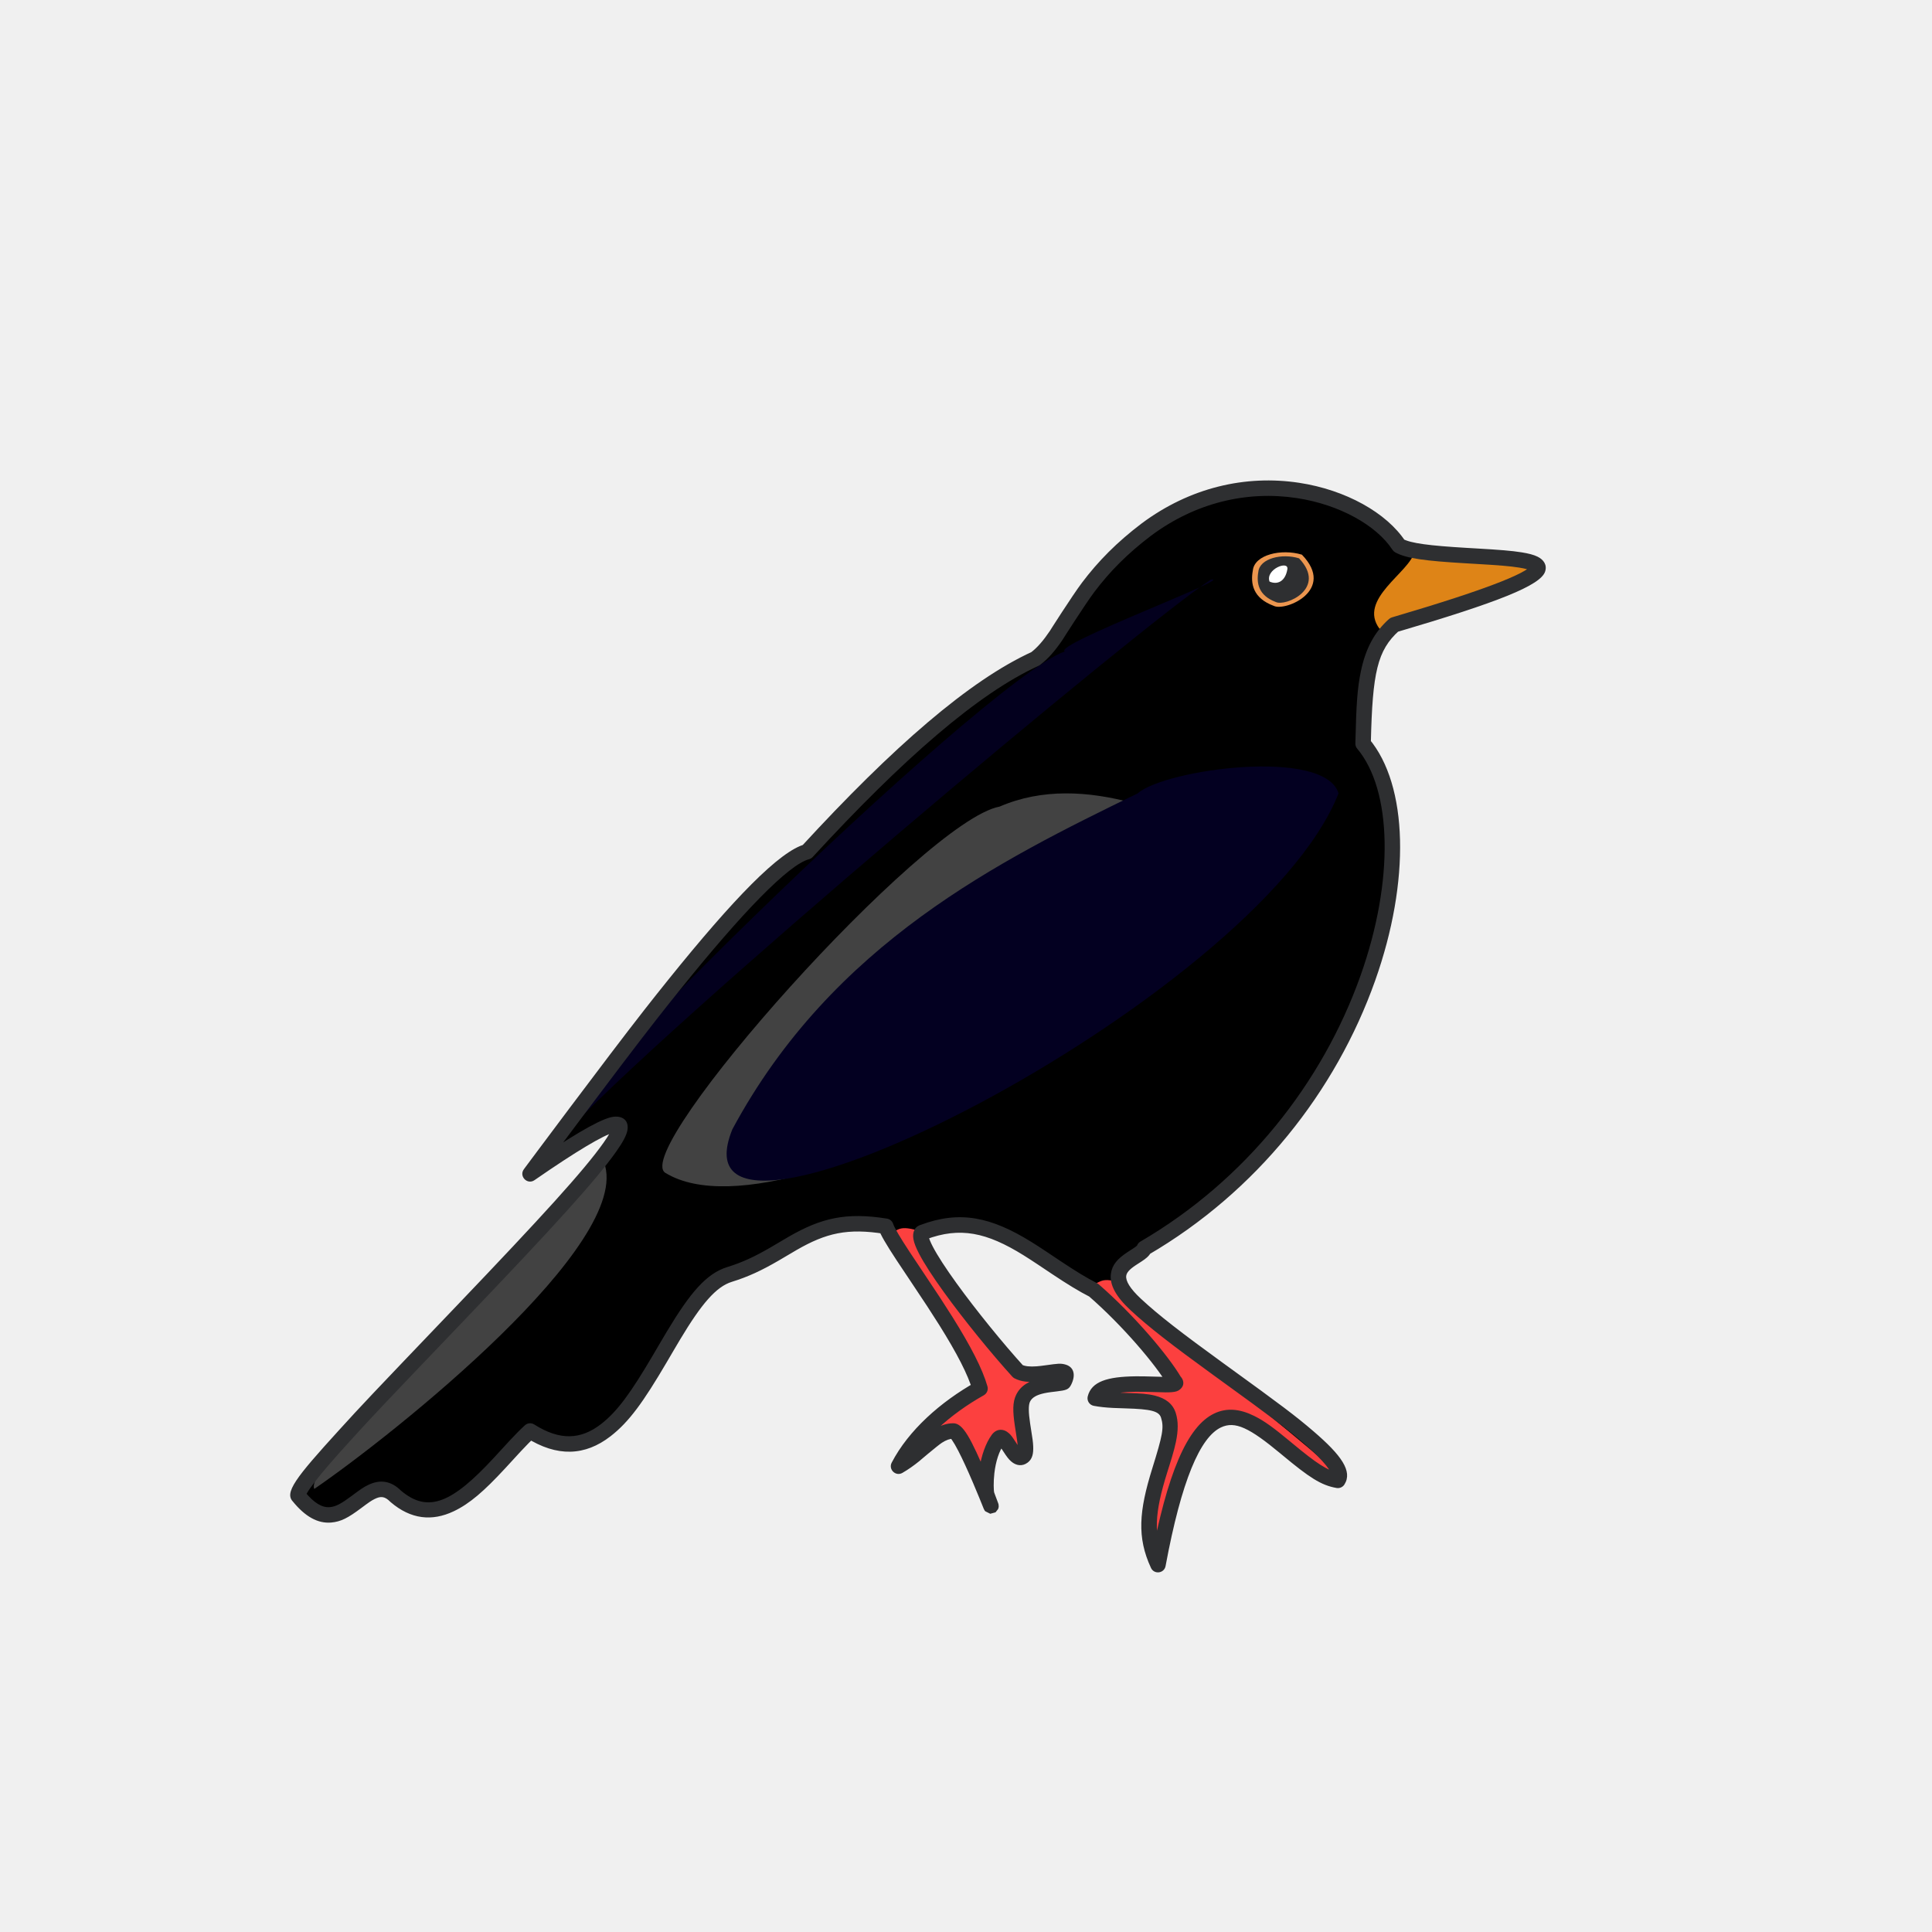
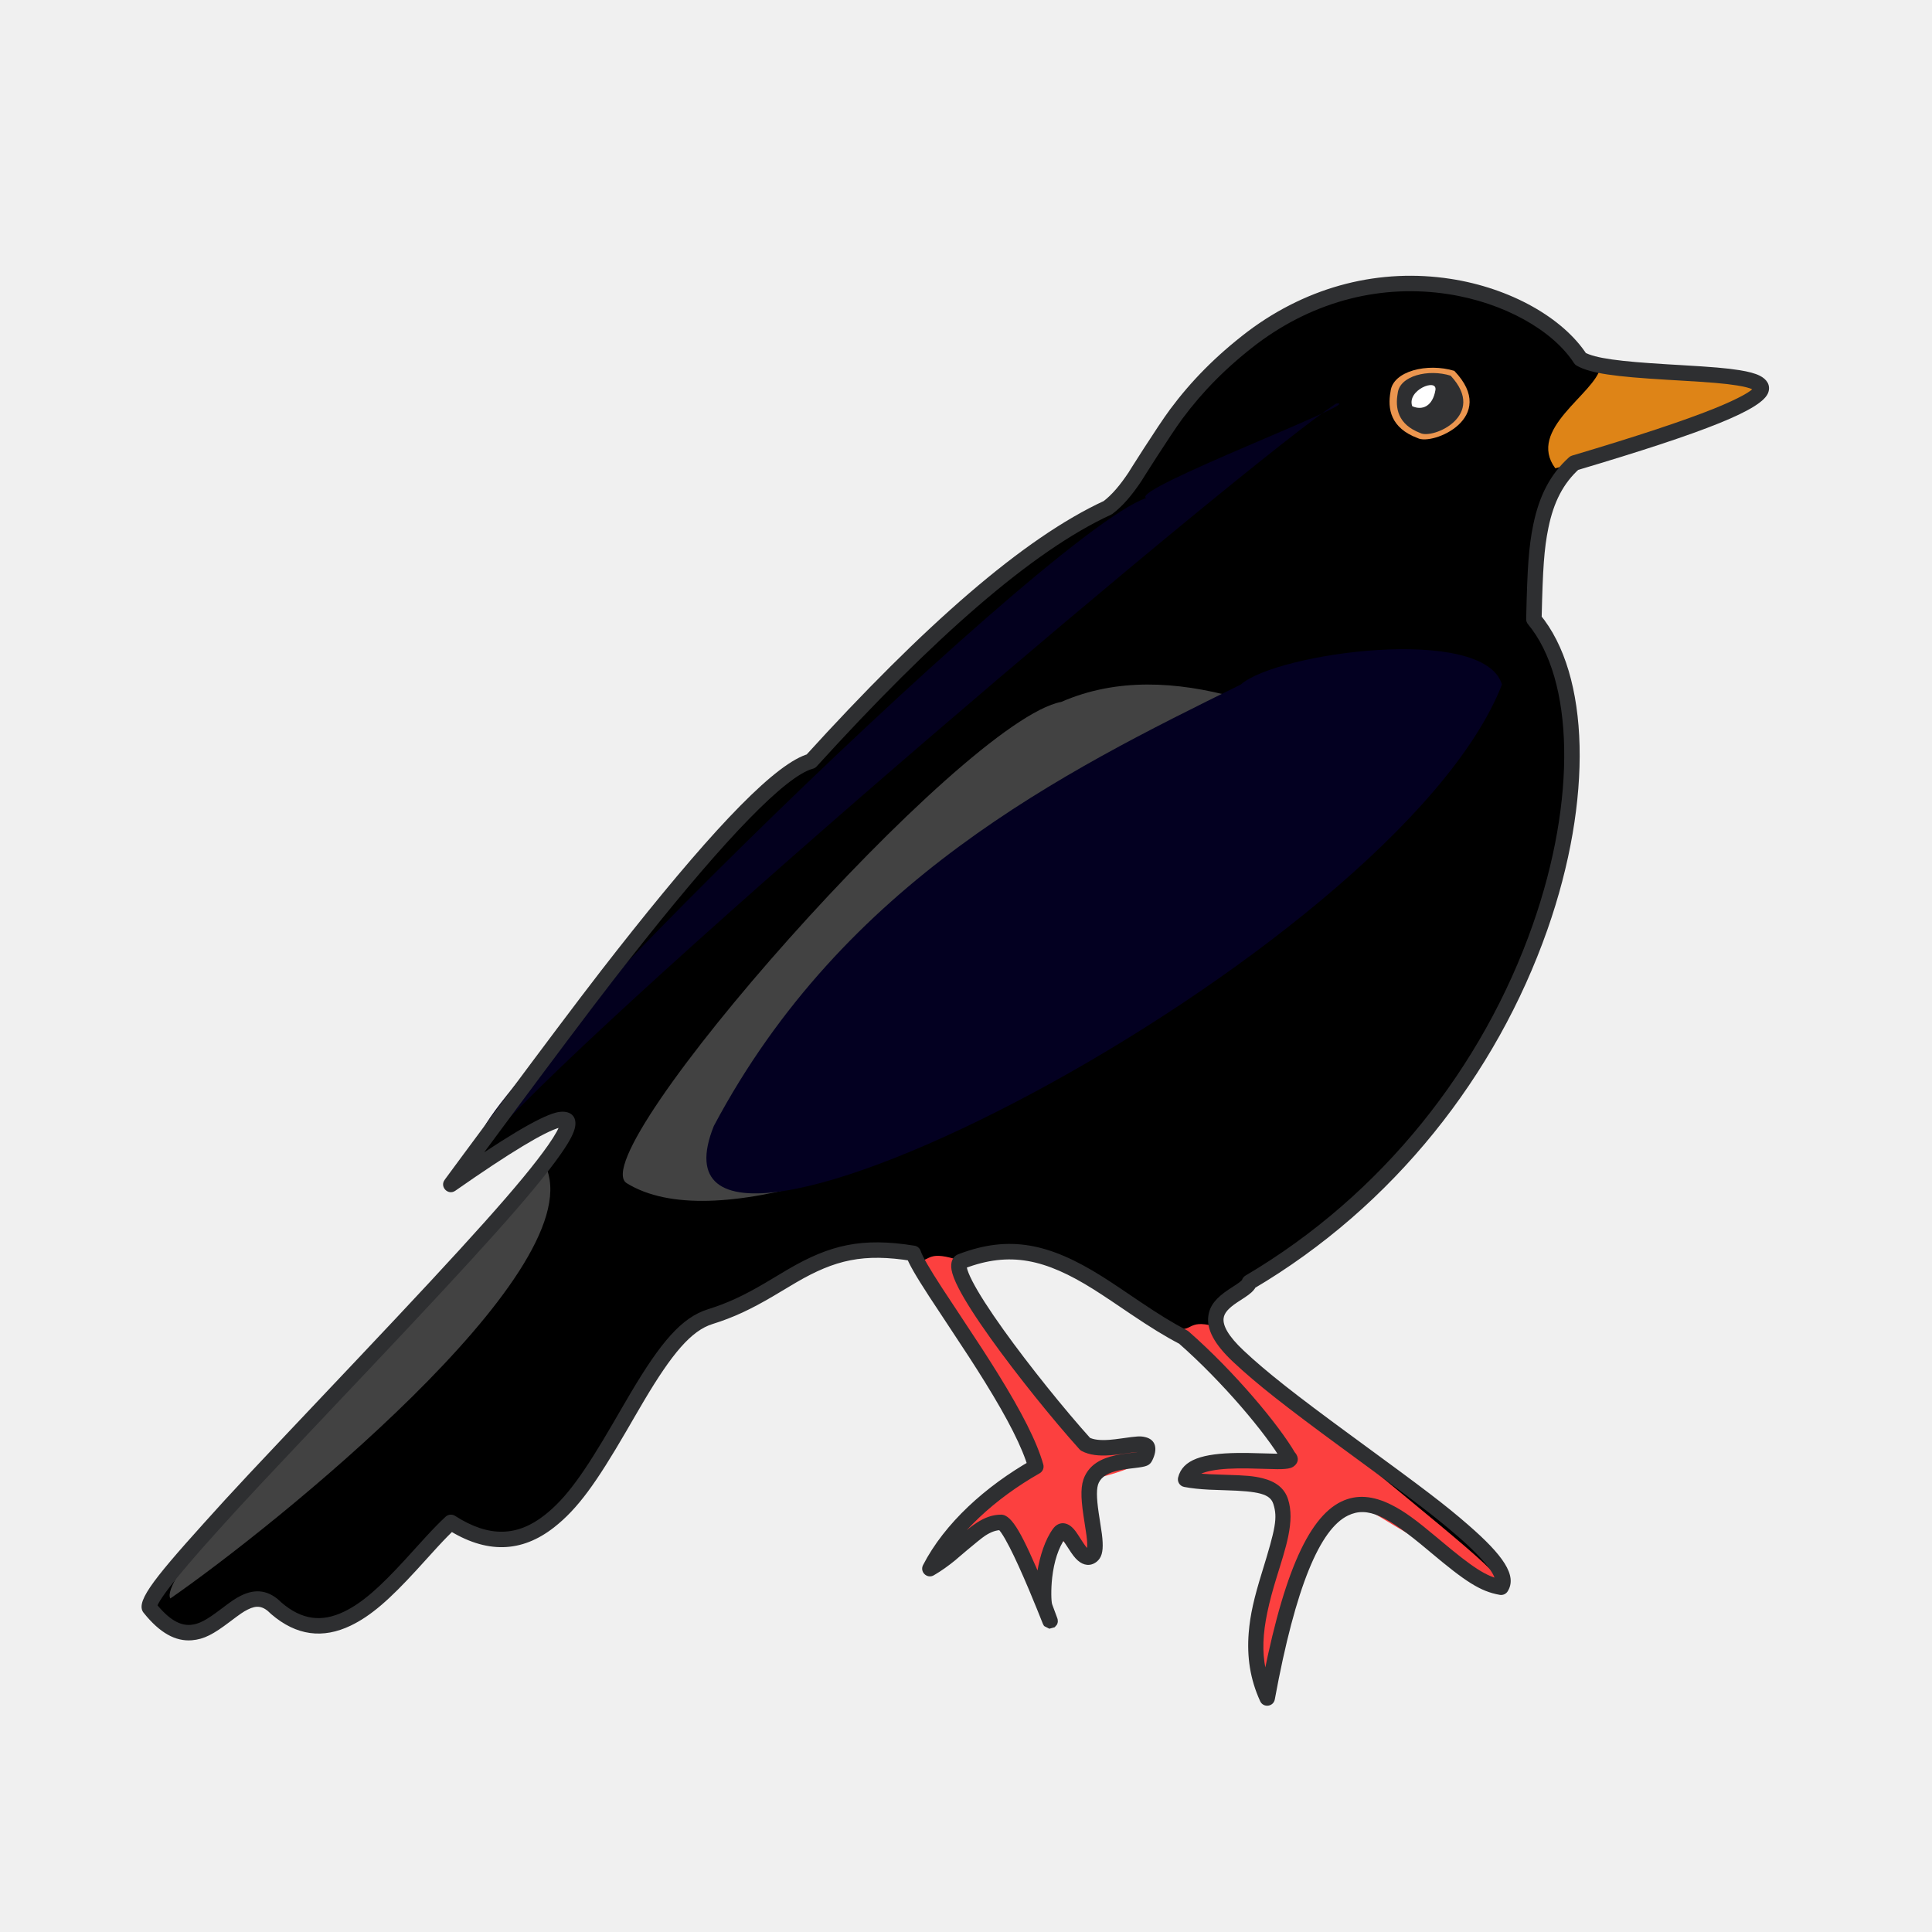
<svg xmlns="http://www.w3.org/2000/svg" width="500" height="500" viewBox="0 0 500 500" version="1.1" baseProfile="full">
  <g transform="scale(1,-1) translate(0,-500)">
-     <path d="M 177.476 46.581 C 173.846 59.355 155.049 82.854 153.086 88.575 C 132.705 91.837 128.914 81.119 112.662 76.106 C 95.748 70.888 87.69 18.682 61.038 35.587 C 51.652 27.038 39.667 7.24 26.264 18.682 C 18.304 26.688 12.529 4.598 1.122 18.682 C -3.744 23.403 138.774 155.928 61.038 102.15 C 68.733 111.857 118.101 181.644 132.705 185.493 C 152.968 207.546 174.165 227.399 191.811 235.442 C 199.807 241.523 201.536 254.519 220.564 268.909 C 246.565 288.254 277.293 277.874 285.897 264.728 C 296.327 258.925 362.093 267.024 284.645 244.231 C 277.183 237.575 276.943 227.397 276.614 213.467 C 295.538 190.952 279.874 117.805 219.983 82.877 C 219.198 80.141 206.885 78.462 217.76 68.343 C 234.225 52.99 274.481 29.74 270.089 22.81 C 254.171 25.564 236.198 69.203 223.529 1 C 216.315 16.56 229.03 30.867 226.222 39.654 C 224.555 44.871 214.922 42.617 207.29 44.063 C 208.914 50.626 230.669 45.831 227.778 48.472 C 225.791 51.864 217.801 62.563 206.885 72.037 C 191.303 80.064 180.853 93.836 162.743 87.029 C 158.609 85.87 177.476 61.802 187.321 50.99 C 192.174 48.472 201.979 53.866 199.276 48.472 C 198.659 47.242 190.785 48.524 188.618 44.063 C 186.753 40.224 190.709 30.625 188.618 29.022 C 186.102 27.092 184.017 35.976 182.135 33.43 C 178.588 28.634 178.802 20.202 179.282 18.92 C 183.588 7.41 173.166 35.587 170.561 35.587 C 165.944 35.587 162.743 30.141 156.392 26.481 C 161.138 35.587 170.326 42.561 177.476 46.581 Z" transform="scale(1,1) translate(76.15436,94.07248)" fill="#000000" opacity="1" />
-     <path d="M 88.301 99.276 C 110.364 108.805 136.053 96.347 154.833 86.849 C 157.128 60.202 35.413 -16.091 1.793 4.476 C -7.557 10.196 68.488 95.621 88.301 99.276 Z" transform="scale(1,1) translate(170.4097,191.9822)" fill="#424242" opacity="1" />
-     <path d="M 76.116 85.496 C 83.897 64.639 21.757 15.131 1.148 1 C -2.684 7.232 69.239 78.965 76.116 85.496 Z" transform="scale(1,1) translate(80.20253,113.6761)" fill="#424242" opacity="1" />
-     <path d="M 27.653 1 C 24.307 7.394 22.681 10.502 17.598 20.218 C -0.169 7.587 1 14.121 25.576 32.225 C 20.882 39.421 1.382 66.522 1 71.694 C 3.71 71.659 2.799 74.03 9.78 71.659 C 13.159 57.693 25.089 50.449 34.358 35.62 C 45.844 38.213 55.415 33.215 35.654 28.693 C 33.455 19.867 38.68 6.818 29.865 16.648 C 25.733 12.203 27.692 9.629 27.653 1 Z" transform="scale(1,1) translate(229.1179,109.4421)" fill="#fc403f" opacity="1" />
-     <path d="M 18.254 1 C 12.705 11.25 22.503 30.52 19.632 41.613 C 2.653 43.294 -5.25 45.755 22.503 48.472 C 17.808 55.667 1.382 68.454 1 73.626 C 3.71 73.591 2.799 75.962 9.78 73.591 C 15.914 60.176 108.333 -3.841 37.436 38.592 C 18.576 34.555 22.701 9.815 18.254 1 Z" transform="scale(1,1) translate(281.4295,94.07248)" fill="#fc403f" opacity="1" />
-     <path d="M 2.48 14.278 C 28.418 62.52 71.86 83.932 107.377 101.222 C 114.45 107.467 155.797 113.126 159.364 101.222 C 138.225 47.635 -15.641 -30.404 2.48 14.278 Z" transform="scale(1,1) translate(187.0503,193.4509)" fill="#030021" opacity="1" />
-     <path d="M 2.707 1.206 C 29.439 30.643 153.66 134.742 171.42 146.294 C 178.105 147.161 130.236 129.339 133.607 127.686 C 112.57 120.449 -15.153 -4.753 2.707 1.206 Z" transform="scale(1,1) translate(141.9706,203.7203)" fill="#03001e" opacity="1" />
-     <path d="M 13.897 14.495 C 13.897 14.495 13.897 14.495 13.897 14.495 C 22.813 5.285 9.574 -0.272 6.602 1.25 C 1.199 3.248 0.569 7.011 1.199 10.418 C 1.629 14.495 8.584 16.105 13.897 14.495 Z" transform="scale(1,1) translate(323.0339,341.9585)" fill="#ec964f" opacity="1" />
-     <path d="M 11.703 12.501 C 11.703 12.501 11.703 12.501 11.703 12.501 C 19.102 4.651 8.115 -0.084 5.649 1.213 C 1.165 2.916 0.642 6.123 1.165 9.026 C 1.522 12.501 7.293 13.872 11.703 12.501 Z" transform="scale(1,1) translate(324.4941,343.0015)" fill="#2e2f31" opacity="1" />
-     <path d="M 1.139 1.328 C 3.173 0.434 5.207 1.328 5.756 4.5 C 6.178 6.931 0.007 4.5 1.139 1.328 Z" transform="scale(1,1) translate(327.4123,348.1645)" fill="#ffffff" opacity="1" />
-     <path d="M 11.403 20.871 C 46.97 22 61.869 16.258 2.413 1 C -3.34 8.69 10.259 15.618 11.403 20.871 Z" transform="scale(1,1) translate(354.6178,336.2601)" fill="#de8417" opacity="1" />
-     <path d="M 177.602 48.035 C 176.44 52.121 173.53 57.725 168.994 64.978 C 168.037 66.508 167.009 68.11 165.876 69.842 C 164.223 72.369 158.778 80.493 157.924 81.792 C 155.216 85.915 153.789 88.336 153.244 89.926 L 154.819 88.601 C 145.234 90.135 139.7 88.836 132.037 84.419 C 131.206 83.941 128.105 82.096 127.414 81.694 C 123.04 79.152 119.556 77.508 115.301 76.195 C 111.22 74.936 107.435 70.489 101.899 61.253 C 101.387 60.399 100.858 59.505 100.176 58.342 C 100.012 58.062 98.792 55.978 98.431 55.364 C 92.396 45.095 88.708 39.947 83.892 36.218 C 77.331 31.137 70.097 30.773 62.016 35.899 L 64.434 36.109 C 63.357 35.128 62.187 33.943 60.689 32.336 C 59.937 31.53 57.149 28.481 56.575 27.862 C 51.198 22.057 47.469 18.78 43.318 16.812 C 37.683 14.139 32.201 14.734 27.015 19.161 L 26.895 19.272 C 25.505 20.67 24.472 20.792 22.866 19.996 C 21.977 19.556 21.44 19.182 19.284 17.573 C 16.02 15.137 14.123 14.101 11.574 13.894 C 8.149 13.615 4.883 15.391 1.617 19.423 L 1.779 19.247 C -0.621 21.575 2.312 25.375 13.571 37.743 C 19.904 44.7 21.151 46.013 43.247 69.125 C 43.734 69.634 43.734 69.634 44.221 70.143 C 66.081 93.018 76.981 104.96 82.09 112.188 C 83.482 114.156 84.251 115.572 84.337 116.141 C 84.298 115.883 84.481 115.362 85.037 115.075 C 85.206 114.988 85.316 114.968 85.359 114.969 C 85.262 114.967 85.088 114.938 84.85 114.875 C 82.006 114.121 75.144 110.059 64.225 102.506 C 62.334 101.198 60.092 103.591 61.52 105.393 C 61.296 105.111 82.997 134.26 92.653 146.58 C 94.788 149.305 96.867 151.924 98.889 154.434 C 115.769 175.391 127.691 187.7 134.244 189.428 L 133.282 188.847 C 156.975 214.633 176.797 231.864 193.03 239.262 L 192.649 239.035 C 194.378 240.35 195.883 242.094 197.695 244.777 C 197.048 243.819 203.433 253.842 205.89 257.104 C 210.071 262.658 214.971 267.638 221.407 272.505 C 233.848 281.761 248.226 285.084 262.103 282.981 C 274.181 281.15 284.786 275.208 289.619 267.824 L 288.918 268.476 C 290.988 267.325 295.818 266.71 305.381 266.143 C 305.751 266.121 306.136 266.099 306.605 266.071 C 307.216 266.036 307.216 266.036 307.826 266 C 314.183 265.632 317.068 265.404 319.718 264.979 C 321.492 264.695 322.829 264.347 323.801 263.869 C 325.408 263.079 326.34 261.71 325.763 259.991 C 324.561 256.412 313.609 252.068 287.259 244.313 L 288.025 244.739 C 282.31 239.642 281.098 233.792 280.675 215.93 C 280.669 215.676 280.669 215.676 280.663 215.42 L 280.194 216.754 C 290.326 204.7 290.928 179.916 281.788 154.159 C 271.583 125.399 251.087 99.507 223.04 83.15 L 223.955 84.326 C 223.75 83.614 223.326 83.041 222.725 82.502 C 222.342 82.159 221.906 81.843 221.282 81.436 C 221.189 81.375 220.126 80.696 219.819 80.491 C 218.212 79.418 217.476 78.601 217.362 77.747 C 217.191 76.475 218.244 74.532 221.172 71.808 C 225.691 67.593 231.613 63.025 242.306 55.264 C 242.799 54.907 243.315 54.532 243.903 54.106 C 257.326 44.384 261.14 41.537 265.864 37.478 C 273.022 31.326 276.006 27.177 273.828 23.74 C 273.395 23.058 272.594 22.702 271.797 22.84 C 267.754 23.54 264.721 25.575 257.776 31.344 C 257.492 31.58 257.492 31.58 257.209 31.815 C 249.276 38.395 245.529 40.259 241.861 38.506 C 236.511 35.95 231.675 24.873 227.544 2.635 C 227.189 0.72 224.583 0.392 223.764 2.159 C 220.105 10.05 220.663 16.864 224.098 27.89 C 226.771 36.47 227.188 38.474 226.366 41.046 C 225.827 42.733 223.736 43.255 217.162 43.44 C 215.541 43.485 214.882 43.507 213.995 43.553 C 212.061 43.651 210.459 43.816 208.967 44.099 C 207.839 44.312 207.122 45.43 207.398 46.544 C 208.36 50.433 212.571 51.637 219.639 51.736 C 221.07 51.756 222.376 51.732 224.52 51.665 C 227.374 51.575 228.108 51.564 228.826 51.626 C 228.989 51.639 229.103 51.656 229.153 51.668 C 229.044 51.641 228.899 51.579 228.687 51.394 C 228.193 50.961 227.966 50.245 228.159 49.578 C 228.253 49.253 228.372 49.092 228.478 48.996 C 228.33 49.131 228.203 49.288 228.101 49.462 C 225.057 54.66 216.463 64.856 207.624 72.527 L 208.019 72.259 C 204.989 73.82 202.187 75.539 198.226 78.174 C 197.606 78.587 195.086 80.276 194.445 80.702 C 193.012 81.655 191.871 82.394 190.775 83.075 C 181.234 89.001 174.344 90.483 165.496 87.158 L 165.332 87.104 C 165.703 87.208 166.033 87.517 166.163 87.881 C 166.211 88.018 166.212 88.028 166.227 87.94 C 166.32 87.411 166.676 86.515 167.28 85.35 C 168.501 82.994 170.633 79.713 173.46 75.802 C 178.525 68.794 185.596 60.106 190.849 54.337 L 190.292 54.766 C 191.124 54.334 192.391 54.194 194.148 54.325 C 194.842 54.377 195.529 54.459 196.589 54.608 C 199.744 55.05 200.325 55.103 201.423 54.842 C 203.9 54.254 204.348 52.042 203.113 49.576 C 202.473 48.299 201.817 48.129 199.352 47.829 C 199.184 47.809 198.575 47.737 198.575 47.737 C 198.259 47.7 198.014 47.669 197.773 47.637 C 197.165 47.555 196.645 47.469 196.16 47.365 C 194.178 46.939 192.981 46.25 192.466 45.19 C 192.033 44.299 192.05 42.496 192.493 39.515 C 192.55 39.133 192.61 38.752 192.698 38.198 C 193.127 35.523 193.231 34.778 193.282 33.669 C 193.371 31.722 193.072 30.346 191.884 29.435 C 190.47 28.35 188.869 28.596 187.595 29.702 C 186.922 30.286 186.425 30.953 185.597 32.234 C 184.774 33.508 184.554 33.822 184.317 34.041 C 184.375 33.988 184.547 33.898 184.895 33.893 C 185.355 33.888 185.674 34.083 185.792 34.242 C 184.45 32.427 183.589 29.714 183.234 26.629 C 182.977 24.391 183.049 22.036 183.204 21.622 C 183.268 21.451 184.094 19.245 184.176 19.024 C 184.215 18.918 184.237 18.856 184.255 18.804 C 184.267 18.767 184.267 18.767 184.298 18.655 C 184.328 18.578 184.328 18.578 184.357 18.038 L 184.352 17.966 L 184.326 17.786 L 184.203 17.378 L 183.536 16.54 L 182.171 16.167 C 180.819 16.823 180.819 16.823 180.73 17 C 180.513 17.373 180.513 17.373 180.511 17.395 C 180.478 17.472 180.428 17.595 180.296 17.922 C 180.124 18.35 180.015 18.62 179.887 18.936 C 179.692 19.418 179.5 19.89 179.3 20.378 C 178.779 21.649 178.255 22.905 177.723 24.153 C 176.31 27.462 175.01 30.306 173.902 32.445 C 173.267 33.669 172.715 34.622 172.274 35.249 C 172.078 35.528 171.918 35.721 171.821 35.811 C 171.823 35.81 171.847 35.791 171.911 35.756 C 172.089 35.658 172.319 35.588 172.61 35.588 C 171.698 35.588 170.779 35.263 169.667 34.549 C 168.527 33.817 163.437 29.485 163.897 29.857 C 162.373 28.625 160.958 27.624 159.44 26.749 C 157.707 25.751 155.743 27.633 156.668 29.407 C 161.014 37.745 169.215 45.079 178.545 50.325 L 177.602 48.035 Z M 181.449 49.128 C 181.702 48.239 181.312 47.292 180.506 46.838 C 171.792 41.94 164.147 35.102 160.215 27.558 L 157.443 30.215 C 158.761 30.974 160.01 31.858 161.382 32.967 C 161.865 33.357 162.348 33.762 162.955 34.283 C 163.063 34.375 164.151 35.313 164.465 35.58 C 165.709 36.639 166.594 37.329 167.506 37.915 C 169.214 39.011 170.845 39.588 172.61 39.588 C 175.135 39.588 177.108 35.782 181.402 25.723 C 181.942 24.456 182.474 23.182 183.001 21.894 C 183.204 21.401 183.398 20.923 183.595 20.436 C 183.724 20.117 183.834 19.845 184.006 19.417 C 184.118 19.14 184.171 19.008 184.186 18.975 C 184.201 18.957 184.201 18.957 183.99 19.318 C 183.902 19.494 183.902 19.494 183.055 20.034 L 182.551 20.149 L 181.185 19.776 L 180.519 18.938 L 180.396 18.531 L 180.37 18.35 C 180.394 17.741 180.394 17.741 180.423 17.666 C 180.451 17.564 180.451 17.564 180.459 17.543 C 180.46 17.538 180.445 17.579 180.423 17.641 C 180.346 17.85 179.529 20.03 179.458 20.22 C 178.294 23.33 179.316 32.211 182.575 36.62 C 183.798 38.273 185.663 38.251 187.04 36.972 C 187.64 36.414 187.868 36.09 188.957 34.405 C 189.573 33.452 189.931 32.97 190.216 32.723 C 190.252 32.692 190.213 32.713 190.072 32.735 C 189.819 32.774 189.574 32.704 189.45 32.609 C 189.283 32.481 189.236 32.393 189.242 32.421 C 189.29 32.641 189.308 33.001 189.286 33.486 C 189.245 34.376 189.147 35.078 188.749 37.565 C 188.658 38.132 188.596 38.527 188.537 38.927 C 187.972 42.728 187.95 45.048 188.868 46.938 C 190.035 49.339 192.256 50.618 195.321 51.276 C 195.919 51.404 196.537 51.507 197.24 51.601 C 197.505 51.637 197.769 51.67 198.103 51.709 C 198.11 51.71 198.711 51.781 198.87 51.8 C 199.492 51.876 199.854 51.933 200.081 51.992 C 200.136 52.006 200.149 52.011 200.108 51.988 C 199.906 51.879 199.696 51.687 199.537 51.368 C 199.669 51.632 199.748 51.834 199.781 51.966 C 199.784 51.976 199.78 51.918 199.806 51.792 C 199.857 51.543 200.001 51.296 200.207 51.121 C 200.338 51.011 200.441 50.964 200.499 50.95 C 200.144 51.034 199.483 50.974 197.144 50.646 C 196.005 50.487 195.246 50.396 194.445 50.336 C 192.014 50.155 190.082 50.368 188.449 51.215 C 188.239 51.324 188.051 51.469 187.892 51.644 C 182.538 57.524 175.372 66.328 170.218 73.458 C 167.285 77.516 165.059 80.943 163.728 83.51 C 162.954 85.004 162.467 86.231 162.288 87.244 C 161.988 88.943 162.534 90.474 164.252 90.955 L 164.089 90.902 C 174.287 94.735 182.389 92.992 192.886 86.473 C 194.022 85.767 195.195 85.007 196.66 84.033 C 197.308 83.602 199.829 81.912 200.441 81.505 C 204.289 78.945 206.981 77.293 209.85 75.815 C 209.992 75.742 210.125 75.652 210.245 75.548 C 219.406 67.597 228.283 57.066 231.553 51.483 L 231.176 51.949 C 232.212 51.002 232.636 49.534 231.322 48.384 C 230.741 47.876 230.113 47.721 229.165 47.64 C 228.213 47.559 227.49 47.57 224.395 47.667 C 222.308 47.732 221.049 47.755 219.695 47.736 C 214.527 47.664 211.587 46.823 211.281 45.583 L 209.711 48.029 C 210.999 47.785 212.431 47.638 214.2 47.547 C 215.045 47.504 215.684 47.483 217.274 47.438 C 221.261 47.326 222.939 47.201 224.784 46.74 C 227.536 46.052 229.414 44.648 230.176 42.264 C 230.869 40.095 230.829 37.685 230.213 34.727 C 229.97 33.56 229.641 32.314 229.187 30.792 C 229.01 30.198 228.821 29.583 228.565 28.766 C 228.549 28.714 228.059 27.158 227.917 26.7 C 224.753 16.546 224.265 10.586 227.392 3.842 L 223.612 3.366 C 227.971 26.836 233.193 38.798 240.136 42.115 C 243.368 43.66 246.791 43.322 250.504 41.475 C 253.169 40.149 255.496 38.432 259.762 34.894 C 260.048 34.657 260.048 34.657 260.332 34.421 C 266.656 29.167 269.423 27.31 272.479 26.782 L 270.449 25.882 C 270.929 26.638 268.644 29.814 263.257 34.444 C 258.655 38.398 254.863 41.229 241.557 50.867 C 240.968 51.293 240.451 51.668 239.957 52.027 C 229.128 59.886 223.125 64.517 218.445 68.881 C 214.666 72.397 213.017 75.44 213.397 78.277 C 213.707 80.599 215.111 82.157 217.597 83.818 C 217.945 84.05 219.034 84.745 219.096 84.786 C 219.562 85.09 219.86 85.305 220.055 85.48 C 220.129 85.547 220.175 85.595 220.193 85.62 C 220.17 85.589 220.138 85.527 220.11 85.43 C 220.252 85.925 220.58 86.346 221.025 86.606 C 248.226 102.469 268.119 127.6 278.018 155.496 C 286.733 180.056 286.165 203.433 277.132 214.181 C 276.819 214.554 276.652 215.028 276.664 215.515 C 276.67 215.77 276.67 215.77 276.676 216.025 C 276.905 225.681 277.167 229.746 278.084 234.171 C 279.281 239.948 281.53 244.306 285.363 247.724 C 285.584 247.921 285.846 248.066 286.129 248.15 C 299.044 251.951 308.283 254.983 314.262 257.355 C 317.046 258.459 319.104 259.413 320.466 260.215 C 321.068 260.57 321.512 260.882 321.797 261.14 C 321.951 261.28 321.996 261.339 321.971 261.264 C 321.869 260.961 321.922 260.575 322.108 260.301 C 322.171 260.208 322.153 260.222 322.037 260.279 C 321.503 260.542 320.498 260.803 319.085 261.03 C 316.622 261.425 313.8 261.647 307.594 262.007 C 306.985 262.043 306.985 262.043 306.373 262.078 C 305.903 262.105 305.516 262.128 305.144 262.15 C 294.714 262.769 289.834 263.389 286.973 264.981 C 286.69 265.138 286.45 265.362 286.272 265.633 C 282.116 271.983 272.53 277.355 261.504 279.026 C 248.658 280.973 235.359 277.899 223.807 269.305 C 217.688 264.677 213.049 259.962 209.085 254.698 C 206.74 251.584 200.44 241.695 201.01 242.538 C 198.974 239.525 197.207 237.476 195.07 235.851 C 194.952 235.761 194.824 235.684 194.689 235.623 C 179.085 228.511 159.577 211.553 136.227 186.141 C 135.968 185.859 135.634 185.657 135.264 185.56 C 129.974 184.165 118.089 171.895 102.004 151.925 C 99.994 149.429 97.926 146.825 95.801 144.113 C 86.188 131.848 64.479 102.687 64.655 102.908 L 61.95 105.795 C 73.296 113.645 80.35 117.82 83.825 118.742 C 86.508 119.453 88.712 118.316 88.292 115.541 C 88.081 114.151 87.102 112.348 85.357 109.879 C 80.079 102.412 69.165 90.456 47.113 67.38 C 46.626 66.87 46.626 66.87 46.139 66.361 C 24.081 43.29 22.828 41.971 16.529 35.05 C 12.371 30.483 9.323 26.955 7.363 24.415 C 6.351 23.104 5.645 22.076 5.266 21.37 C 5.122 21.1 5.046 20.916 5.035 20.863 C 5.103 21.19 5.029 21.667 4.564 22.118 C 4.621 22.062 4.675 22.003 4.726 21.941 C 7.229 18.849 9.303 17.722 11.249 17.88 C 12.794 18.006 14.221 18.785 16.892 20.779 C 19.286 22.566 19.889 22.985 21.09 23.58 C 24.175 25.109 27.072 24.767 29.732 22.092 L 29.612 22.203 C 36.728 16.128 43.013 19.108 53.641 30.58 C 54.201 31.185 56.995 34.24 57.763 35.064 C 59.33 36.744 60.568 37.998 61.741 39.066 C 62.407 39.674 63.397 39.76 64.159 39.277 C 70.812 35.057 76.21 35.328 81.443 39.38 C 85.712 42.686 89.211 47.57 94.982 57.391 C 95.341 58.002 96.56 60.084 96.726 60.366 C 97.414 61.539 97.948 62.443 98.468 63.31 C 104.528 73.42 108.726 78.353 114.122 80.018 C 118.044 81.227 121.271 82.75 125.404 85.153 C 126.069 85.539 129.179 87.389 130.04 87.885 C 138.448 92.731 144.884 94.242 155.451 92.55 C 156.181 92.433 156.787 91.924 157.027 91.225 C 157.418 90.086 158.775 87.783 161.268 83.988 C 162.106 82.711 167.555 74.583 169.224 72.032 C 170.371 70.278 171.413 68.654 172.386 67.099 C 177.111 59.544 180.156 53.68 181.449 49.128 Z" transform="scale(1,1) translate(74.10524,92.07177)" fill="#2e2f31" opacity="1" />
+     <path d="M 230.445 60.894 C 225.725 77.679 201.287 108.557 198.734 116.075 C 172.236 120.361 167.307 106.277 146.178 99.691 C 124.186 92.835 113.71 24.234 79.059 46.448 C 66.856 35.214 51.272 9.2 33.847 24.234 C 23.497 34.755 15.989 5.727 1.159 24.234 C -5.168 30.437 180.127 204.578 79.059 133.913 C 89.063 146.668 153.249 238.369 172.236 243.428 C 198.58 272.406 226.14 298.493 249.082 309.061 C 259.478 317.053 261.727 334.129 286.466 353.038 C 320.27 378.457 360.221 364.818 371.407 347.543 C 384.969 339.919 470.473 350.56 369.78 320.61 C 360.078 311.865 359.766 298.49 359.338 280.186 C 383.942 250.6 363.577 154.484 285.71 108.589 C 284.689 104.993 268.681 102.787 282.82 89.49 C 304.226 69.315 356.566 38.765 350.855 29.659 C 330.159 33.278 306.792 90.62 290.32 1 C 280.941 21.446 297.472 40.246 293.821 51.792 C 291.654 58.647 279.13 55.686 269.207 57.586 C 271.319 66.209 299.603 59.909 295.844 63.379 C 293.262 67.836 282.874 81.895 268.681 94.343 C 248.421 104.892 234.835 122.988 211.29 114.044 C 205.915 112.521 230.445 80.895 243.245 66.687 C 249.554 63.379 262.302 70.467 258.787 63.379 C 257.986 61.762 247.749 63.448 244.931 57.586 C 242.506 52.542 247.65 39.928 244.931 37.821 C 241.66 35.285 238.949 46.959 236.501 43.614 C 231.89 37.311 232.169 26.232 232.792 24.547 C 238.391 9.423 224.841 46.448 221.455 46.448 C 215.451 46.448 211.29 39.292 203.033 34.483 C 209.203 46.448 221.148 55.612 230.445 60.894 Z" transform="scale(1,1) translate(37.63109,59.56205)" fill="#000000" opacity="1" />
+     <path d="M 114.504 130.137 C 143.189 142.658 176.588 126.288 201.006 113.807 C 203.989 78.792 45.742 -21.458 2.031 5.567 C -10.126 13.083 88.744 125.334 114.504 130.137 Z" transform="scale(1,1) translate(160.1768,188.2173)" fill="#424242" opacity="1" />
+     <path d="M 98.661 112.03 C 108.779 84.622 27.987 19.568 1.192 1 C -3.79 9.189 89.72 103.447 98.661 112.03 Z" transform="scale(1,1) translate(42.89431,85.32155)" fill="#424242" opacity="1" />
+     <path d="M 35.653 1 C 31.303 9.401 29.189 13.486 22.58 26.252 C -0.52 9.655 1 18.241 32.953 42.031 C 26.85 51.486 1.496 87.097 1 93.894 C 4.523 93.848 3.338 96.963 12.415 93.848 C 16.808 75.496 32.319 65.976 44.37 46.491 C 59.304 49.899 71.747 43.331 46.056 37.39 C 43.196 25.791 49.99 8.645 38.529 21.561 C 33.157 15.721 35.704 12.338 35.653 1 Z" transform="scale(1,1) translate(236.506,79.75804)" fill="#fc403f" opacity="1" />
+     <path d="M 23.432 1 C 16.218 14.469 28.956 39.79 25.225 54.367 C 3.149 56.575 -7.126 59.809 28.956 63.379 C 22.853 72.834 1.496 89.635 1 96.432 C 4.523 96.386 3.338 99.502 12.415 96.386 C 20.39 78.758 140.548 -5.362 48.372 50.397 C 23.851 45.093 29.214 12.584 23.432 1 Z" transform="scale(1,1) translate(304.5188,59.56205)" fill="#fc403f" opacity="1" />
+     <path d="M 2.924 18.447 C 36.648 81.838 93.128 109.974 139.305 132.693 C 148.501 140.9 202.259 148.335 206.896 132.693 C 179.412 62.28 -20.635 -40.266 2.924 18.447 Z" transform="scale(1,1) translate(181.8121,190.1473)" fill="#030021" opacity="1" />
+     <path d="M 3.219 1.271 C 37.975 39.951 199.48 176.739 222.571 191.919 C 231.263 193.059 169.026 169.64 173.408 167.468 C 146.057 157.958 -20.001 -6.56 3.219 1.271 Z" transform="scale(1,1) translate(123.2019,203.6414)" fill="#03001e" opacity="1" />
+     <path d="M 17.768 18.733 C 17.768 18.733 17.768 18.733 17.768 18.733 C 29.36 6.63 12.148 -0.672 8.284 1.328 C 1.259 3.954 0.439 8.899 1.259 13.375 C 1.817 18.733 10.86 20.848 17.768 18.733 Z" transform="scale(1,1) translate(358.6107,385.2892)" fill="#ec964f" opacity="1" />
+     <path d="M 14.915 16.112 C 14.915 16.112 14.915 16.112 14.915 16.112 C 24.535 5.798 10.251 -0.425 7.045 1.28 C 1.215 3.517 0.534 7.732 1.215 11.546 C 1.678 16.112 9.182 17.914 14.915 16.112 Z" transform="scale(1,1) translate(360.5091,386.6597)" fill="#2e2f31" opacity="1" />
+     <path d="M 1.181 1.431 C 3.825 0.256 6.469 1.431 7.184 5.599 C 7.732 8.794 -0.291 5.599 1.181 1.431 Z" transform="scale(1,1) translate(364.3033,393.444)" fill="#ffffff" opacity="1" />
+     <path d="M 14.526 27.111 C 60.767 28.594 80.138 21.049 2.837 1 C -4.643 11.105 13.038 20.208 14.526 27.111 Z" transform="scale(1,1) translate(399.6744,377.8014)" fill="#de8417" opacity="1" />
+     <path d="M 230.513 62.353 C 228.982 67.798 225.178 75.202 219.251 84.781 C 218.003 86.796 216.665 88.904 215.19 91.183 C 213.038 94.508 205.957 105.183 204.85 106.887 C 201.363 112.252 199.519 115.416 198.834 117.433 L 200.408 116.101 C 187.803 118.14 180.478 116.402 170.405 110.535 C 169.32 109.903 165.287 107.479 164.392 106.953 C 158.742 103.634 154.249 101.491 148.766 99.782 C 143.264 98.067 138.279 92.146 131.002 79.876 C 130.336 78.752 129.647 77.576 128.759 76.045 C 128.546 75.678 126.96 72.94 126.491 72.134 C 118.686 58.71 113.92 51.987 107.741 47.151 C 99.408 40.629 90.269 40.164 79.973 46.765 L 82.407 46.978 C 80.991 45.674 79.46 44.107 77.502 41.984 C 76.522 40.922 72.896 36.914 72.152 36.103 C 65.211 28.531 60.407 24.263 55.1 21.719 C 47.976 18.306 41.094 19.06 34.534 24.72 L 34.415 24.832 C 32.418 26.861 30.804 27.054 28.5 25.9 C 27.297 25.298 26.589 24.799 23.75 22.658 C 19.594 19.524 17.198 18.201 14.029 17.94 C 9.793 17.592 5.723 19.828 1.592 24.984 L 1.752 24.807 C -0.896 27.403 3.268 32.853 17.11 48.222 C 25.338 57.358 26.961 59.085 55.684 89.448 C 56.117 89.905 56.538 90.35 56.949 90.786 C 85.4 120.874 99.574 136.569 106.243 146.104 C 108.108 148.77 109.141 150.692 109.272 151.572 C 109.278 151.608 109.28 151.568 109.321 151.449 C 109.41 151.193 109.611 150.959 109.857 150.831 C 109.979 150.767 110.028 150.758 109.994 150.757 C 109.817 150.753 109.548 150.708 109.198 150.614 C 105.407 149.599 96.457 144.244 82.198 134.275 C 80.314 132.957 78.059 135.339 79.478 137.148 C 79.195 136.787 107.41 175.091 119.957 191.271 C 122.732 194.85 125.433 198.289 128.06 201.585 C 149.888 228.974 165.381 245.141 173.714 247.361 L 172.749 246.774 C 203.502 280.6 229.226 303.2 250.238 312.879 L 249.856 312.648 C 252.166 314.424 254.163 316.763 256.554 320.34 C 255.725 319.099 264.013 332.248 267.189 336.512 C 272.592 343.764 278.924 350.267 287.245 356.627 C 303.286 368.69 321.822 373.02 339.715 370.279 C 355.263 367.897 368.9 360.175 375.079 350.631 L 374.381 351.287 C 377.188 349.709 383.474 348.901 396.035 348.148 C 396.516 348.119 397.017 348.089 397.627 348.054 C 397.963 348.034 398.422 348.007 399.214 347.961 C 407.458 347.477 411.199 347.179 414.618 346.625 C 416.871 346.26 418.561 345.816 419.761 345.22 C 421.607 344.303 422.628 342.785 422.001 340.897 C 420.546 336.516 406.188 330.76 372.344 320.693 L 373.112 321.125 C 368.927 317.352 366.454 312.511 365.084 305.828 C 363.968 300.387 363.638 295.204 363.347 282.81 C 363.339 282.475 363.339 282.475 363.331 282.14 L 362.87 283.465 C 375.869 267.833 376.647 235.495 364.831 201.841 C 351.611 164.187 325.056 130.284 288.719 108.866 L 289.627 110.043 C 289.4 109.242 288.914 108.578 288.211 107.942 C 287.742 107.517 287.196 107.117 286.408 106.598 C 286.291 106.521 284.905 105.626 284.5 105.353 C 282.275 103.85 281.216 102.662 281.036 101.304 C 280.782 99.38 282.244 96.653 286.183 92.948 C 292.084 87.387 299.795 81.374 313.718 71.162 C 314.359 70.692 315.031 70.2 315.795 69.64 C 333.229 56.877 338.185 53.139 344.307 47.821 C 353.335 39.979 357.105 34.683 354.543 30.597 C 354.111 29.908 353.305 29.55 352.504 29.69 C 347.392 30.584 343.489 33.231 334.551 40.734 C 334.182 41.044 334.02 41.18 333.813 41.353 C 323.311 50.157 318.304 52.675 313.232 50.226 C 306.035 46.75 299.687 32.052 294.281 2.639 C 293.927 0.717 291.311 0.391 290.496 2.167 C 287.903 7.818 287.023 13.638 287.529 19.887 C 287.913 24.633 288.927 28.919 290.96 35.513 C 294.489 46.96 295.037 49.62 293.908 53.19 C 293.084 55.796 290.236 56.515 281.388 56.766 C 279.284 56.826 278.431 56.855 277.284 56.914 C 274.793 57.043 272.735 57.256 270.825 57.622 C 269.701 57.837 268.986 58.95 269.258 60.062 C 270.407 64.756 275.699 66.286 284.601 66.412 C 286.45 66.438 288.141 66.407 290.92 66.319 C 294.665 66.2 295.618 66.186 296.586 66.269 C 296.826 66.289 297.001 66.315 297.101 66.34 C 297.042 66.325 296.932 66.278 296.744 66.111 C 296.278 65.699 296.064 65.014 296.244 64.384 C 296.328 64.092 296.42 63.966 296.481 63.91 C 296.334 64.046 296.208 64.203 296.107 64.377 C 292.114 71.268 280.897 84.717 269.356 94.841 L 269.751 94.57 C 265.836 96.609 262.209 98.858 257.076 102.309 C 256.271 102.85 252.994 105.07 252.161 105.63 C 250.292 106.885 248.804 107.86 247.374 108.758 C 234.828 116.634 225.694 118.619 213.993 114.175 L 213.828 114.12 C 214.124 114.204 214.401 114.466 214.502 114.752 C 214.522 114.81 214.52 114.716 214.558 114.499 C 214.693 113.727 215.176 112.497 215.988 110.913 C 217.593 107.783 220.38 103.45 224.072 98.286 C 230.671 89.059 239.879 77.625 246.724 70.027 L 246.167 70.459 C 247.366 69.83 249.111 69.636 251.493 69.816 C 252.411 69.885 253.314 69.994 254.704 70.191 C 258.688 70.755 259.454 70.826 260.774 70.509 C 263.533 69.847 264.022 67.414 262.572 64.491 C 261.886 63.107 261.046 62.886 258.146 62.53 C 257.93 62.504 257.139 62.41 257.137 62.41 C 256.724 62.36 256.403 62.319 256.086 62.276 C 255.281 62.167 254.592 62.051 253.944 61.911 C 251.205 61.317 249.497 60.323 248.727 58.72 C 248.087 57.389 248.11 54.935 248.705 50.886 C 248.779 50.382 248.857 49.878 248.973 49.148 C 249.525 45.663 249.66 44.692 249.724 43.27 C 249.832 40.906 249.48 39.272 248.149 38.241 C 246.56 37.009 244.778 37.285 243.315 38.568 C 242.5 39.283 241.875 40.131 240.832 41.762 C 239.72 43.5 239.432 43.915 239.069 44.256 C 239.146 44.184 239.919 44.175 240.109 44.434 C 238.288 41.945 237.137 38.279 236.664 34.123 C 236.319 31.088 236.416 27.906 236.662 27.242 C 236.746 27.015 237.819 24.121 237.924 23.832 C 237.972 23.7 238 23.622 238.019 23.562 C 238.033 23.523 238.033 23.523 238.064 23.411 C 238.093 23.333 238.093 23.333 238.122 22.799 L 238.116 22.728 L 238.091 22.549 L 238.028 22.302 L 237.882 21.962 L 237.309 21.306 L 235.933 20.927 C 234.576 21.591 234.576 21.591 234.489 21.768 C 234.273 22.142 234.273 22.142 234.268 22.17 C 234.228 22.264 234.163 22.427 233.995 22.849 C 233.77 23.411 233.629 23.766 233.462 24.183 C 233.208 24.817 232.958 25.438 232.698 26.08 C 232.02 27.753 231.337 29.406 230.644 31.049 C 228.802 35.41 227.106 39.16 225.656 41.987 C 224.819 43.62 224.088 44.893 223.495 45.745 C 223.218 46.144 222.985 46.428 222.823 46.581 C 222.792 46.611 222.785 46.616 222.82 46.596 C 222.971 46.512 223.177 46.449 223.448 46.449 C 222.138 46.449 220.839 45.985 219.305 44.989 C 217.783 44.002 211.118 38.269 211.75 38.785 C 209.791 37.185 207.977 35.888 206.033 34.756 C 204.304 33.749 202.332 35.623 203.248 37.401 C 208.835 48.233 219.413 57.794 231.45 64.634 L 230.513 62.353 Z M 234.364 63.436 C 234.613 62.551 234.226 61.61 233.427 61.156 C 222.005 54.666 211.98 45.605 206.804 35.567 L 204.02 38.212 C 205.763 39.227 207.412 40.406 209.219 41.882 C 209.852 42.399 210.484 42.935 211.277 43.622 C 211.418 43.745 212.833 44.976 213.239 45.326 C 214.838 46.701 215.97 47.593 217.127 48.345 C 219.26 49.729 221.276 50.449 223.448 50.449 C 226.311 50.449 229.036 45.135 234.329 32.605 C 235.03 30.943 235.72 29.272 236.405 27.583 C 236.668 26.935 236.92 26.308 237.176 25.669 C 237.344 25.25 237.486 24.892 237.71 24.33 C 237.858 23.959 237.927 23.787 237.949 23.736 C 237.966 23.712 237.966 23.712 237.76 24.069 C 237.674 24.245 237.674 24.245 236.826 24.791 L 236.317 24.909 L 234.941 24.53 L 234.368 23.874 L 234.222 23.534 L 234.159 23.287 L 234.134 23.108 C 234.157 22.505 234.157 22.505 234.185 22.432 C 234.213 22.332 234.213 22.332 234.219 22.314 C 234.218 22.316 234.198 22.374 234.166 22.462 C 234.065 22.739 233.001 25.607 232.91 25.854 C 231.471 29.742 232.773 41.181 236.881 46.796 C 238.238 48.651 240.259 48.626 241.807 47.173 C 242.532 46.492 242.826 46.067 244.201 43.918 C 245.035 42.614 245.523 41.952 245.953 41.575 C 246.077 41.466 246.123 41.441 246.062 41.451 C 245.896 41.476 245.735 41.431 245.699 41.402 C 245.634 41.352 245.596 41.305 245.583 41.281 C 245.603 41.318 245.631 41.399 245.657 41.522 C 245.733 41.874 245.76 42.401 245.728 43.088 C 245.674 44.294 245.545 45.223 245.022 48.521 C 244.904 49.265 244.825 49.782 244.748 50.304 C 244.033 55.166 244.005 58.131 245.122 60.453 C 246.538 63.399 249.273 64.991 253.096 65.82 C 253.858 65.985 254.647 66.118 255.548 66.24 C 255.888 66.286 256.229 66.329 256.661 66.381 C 256.669 66.382 257.451 66.475 257.659 66.5 C 258.493 66.603 258.982 66.681 259.31 66.767 C 259.423 66.797 259.483 66.819 259.477 66.816 C 259.315 66.726 259.132 66.558 258.989 66.268 C 259.304 66.904 259.391 67.254 259.394 67.242 C 259.466 66.88 259.744 66.643 259.841 66.619 C 259.272 66.756 258.424 66.678 255.265 66.23 C 253.795 66.022 252.82 65.904 251.793 65.827 C 248.731 65.596 246.315 65.865 244.309 66.917 C 244.1 67.027 243.911 67.173 243.752 67.349 C 236.807 75.058 227.506 86.609 220.818 95.96 C 217.021 101.269 214.142 105.748 212.429 109.088 C 211.449 110.999 210.837 112.558 210.618 113.811 C 210.277 115.761 210.869 117.439 212.738 117.969 L 212.573 117.914 C 225.636 122.876 235.994 120.625 249.5 112.146 C 250.971 111.223 252.491 110.227 254.391 108.95 C 255.233 108.384 258.511 106.164 259.308 105.628 C 264.327 102.254 267.844 100.073 271.598 98.118 C 271.74 98.044 271.873 97.953 271.993 97.848 C 283.855 87.444 295.352 73.658 299.568 66.382 L 299.194 66.849 C 300.306 65.822 300.74 64.305 299.394 63.115 C 298.768 62.561 298.037 62.379 296.928 62.283 C 295.725 62.18 294.783 62.194 290.794 62.321 C 288.072 62.407 286.429 62.437 284.657 62.412 C 277.649 62.313 273.644 61.155 273.143 59.111 L 271.577 61.551 C 273.281 61.225 275.167 61.029 277.49 60.909 C 278.595 60.851 279.429 60.823 281.501 60.764 C 286.638 60.619 288.799 60.456 291.14 59.865 C 294.535 59.007 296.806 57.291 297.721 54.396 C 298.583 51.67 298.533 48.609 297.753 44.822 C 297.442 43.309 297.018 41.688 296.433 39.703 C 296.203 38.927 295.958 38.121 295.626 37.05 C 295.605 36.982 294.969 34.938 294.783 34.335 C 290.626 20.852 289.981 12.882 294.131 3.835 L 290.346 3.362 C 295.979 34.009 302.707 49.585 311.493 53.828 C 315.512 55.769 319.782 55.344 324.461 52.991 C 327.871 51.276 330.872 49.039 336.383 44.419 C 336.591 44.244 336.753 44.108 337.123 43.798 C 345.438 36.817 349.076 34.35 353.193 33.63 L 351.155 32.722 C 352.048 34.147 348.968 38.474 341.684 44.801 C 335.684 50.013 330.75 53.735 313.433 66.412 C 312.667 66.973 311.995 67.465 311.353 67.936 C 297.294 78.248 289.502 84.324 283.441 90.035 C 278.661 94.531 276.611 98.355 277.071 101.829 C 277.444 104.645 279.166 106.578 282.262 108.668 C 282.708 108.969 284.12 109.88 284.206 109.937 C 284.836 110.352 285.244 110.65 285.526 110.906 C 285.723 111.085 285.792 111.179 285.78 111.136 C 285.92 111.63 286.245 112.051 286.688 112.312 C 322.182 133.233 348.139 166.373 361.057 203.167 C 372.455 235.631 371.711 266.578 359.794 280.908 C 359.485 281.279 359.321 281.75 359.332 282.233 C 359.34 282.569 359.34 282.569 359.348 282.903 C 359.645 295.551 359.984 300.869 361.165 306.631 C 362.696 314.097 365.559 319.701 370.434 324.096 C 370.655 324.295 370.918 324.443 371.203 324.527 C 388.01 329.527 400.037 333.516 407.83 336.64 C 414.477 339.305 417.943 341.369 418.205 342.158 C 418.136 341.951 418.176 341.655 418.308 341.46 C 418.321 341.44 418.218 341.52 417.981 341.637 C 417.223 342.014 415.868 342.37 413.978 342.676 C 410.748 343.2 407.07 343.493 398.98 343.967 C 398.188 344.014 397.729 344.041 397.392 344.061 C 396.781 344.096 396.278 344.126 395.796 344.155 C 382.362 344.96 376.023 345.775 372.42 347.801 C 372.138 347.96 371.898 348.185 371.722 348.457 C 366.215 356.961 353.6 364.105 339.109 366.325 C 322.257 368.906 304.809 364.831 289.661 353.44 C 281.656 347.321 275.584 341.084 270.397 334.122 C 267.331 330.006 259.127 316.991 259.879 318.117 C 257.267 314.209 255.01 311.564 252.294 309.476 C 252.176 309.385 252.047 309.308 251.912 309.245 C 231.53 299.857 206.119 277.533 175.709 244.083 C 175.451 243.799 175.116 243.595 174.744 243.496 C 167.679 241.614 152.22 225.481 131.188 199.092 C 128.573 195.81 125.883 192.386 123.118 188.82 C 110.614 172.695 82.39 134.379 82.626 134.679 L 79.906 137.553 C 94.595 147.823 103.737 153.292 108.163 154.478 C 111.295 155.317 113.692 154.068 113.228 150.978 C 112.974 149.283 111.734 146.976 109.521 143.811 C 102.685 134.037 88.497 118.328 59.856 88.037 C 59.444 87.602 59.023 87.157 58.59 86.699 C 29.906 56.377 28.277 54.644 20.082 45.545 C 14.666 39.532 10.694 34.885 8.133 31.531 C 6.798 29.784 5.863 28.408 5.351 27.443 C 5.137 27.039 5.017 26.745 4.988 26.605 C 5.037 26.841 4.974 27.249 4.553 27.663 C 4.61 27.607 4.663 27.548 4.713 27.485 C 8.083 23.279 10.956 21.701 13.702 21.927 C 15.857 22.104 17.781 23.167 21.342 25.852 C 24.419 28.173 25.193 28.717 26.708 29.476 C 30.503 31.377 33.998 30.959 37.266 27.637 L 37.147 27.749 C 42.475 23.152 47.649 22.585 53.371 25.327 C 58.074 27.581 62.595 31.597 69.204 38.806 C 69.934 39.602 73.566 43.617 74.562 44.696 C 76.588 46.892 78.187 48.53 79.697 49.92 C 80.366 50.536 81.366 50.623 82.131 50.133 C 90.991 44.453 98.276 44.823 105.276 50.301 C 110.91 54.711 115.489 61.17 123.033 74.144 C 123.5 74.947 125.085 77.683 125.3 78.053 C 126.194 79.594 126.888 80.78 127.562 81.917 C 135.361 95.068 140.756 101.474 147.576 103.601 C 152.724 105.205 156.957 107.224 162.366 110.402 C 163.235 110.913 167.277 113.342 168.392 113.992 C 179.214 120.295 187.45 122.249 201.047 120.05 C 201.778 119.932 202.383 119.419 202.621 118.719 C 203.154 117.15 204.93 114.105 208.204 109.066 C 209.297 107.385 216.38 96.706 218.548 93.357 C 220.037 91.056 221.389 88.926 222.652 86.886 C 228.765 77.007 232.703 69.343 234.364 63.436 Z" transform="scale(1,1) translate(35.63769,57.56135)" fill="#2e2f31" opacity="1" />
  </g>
</svg>
